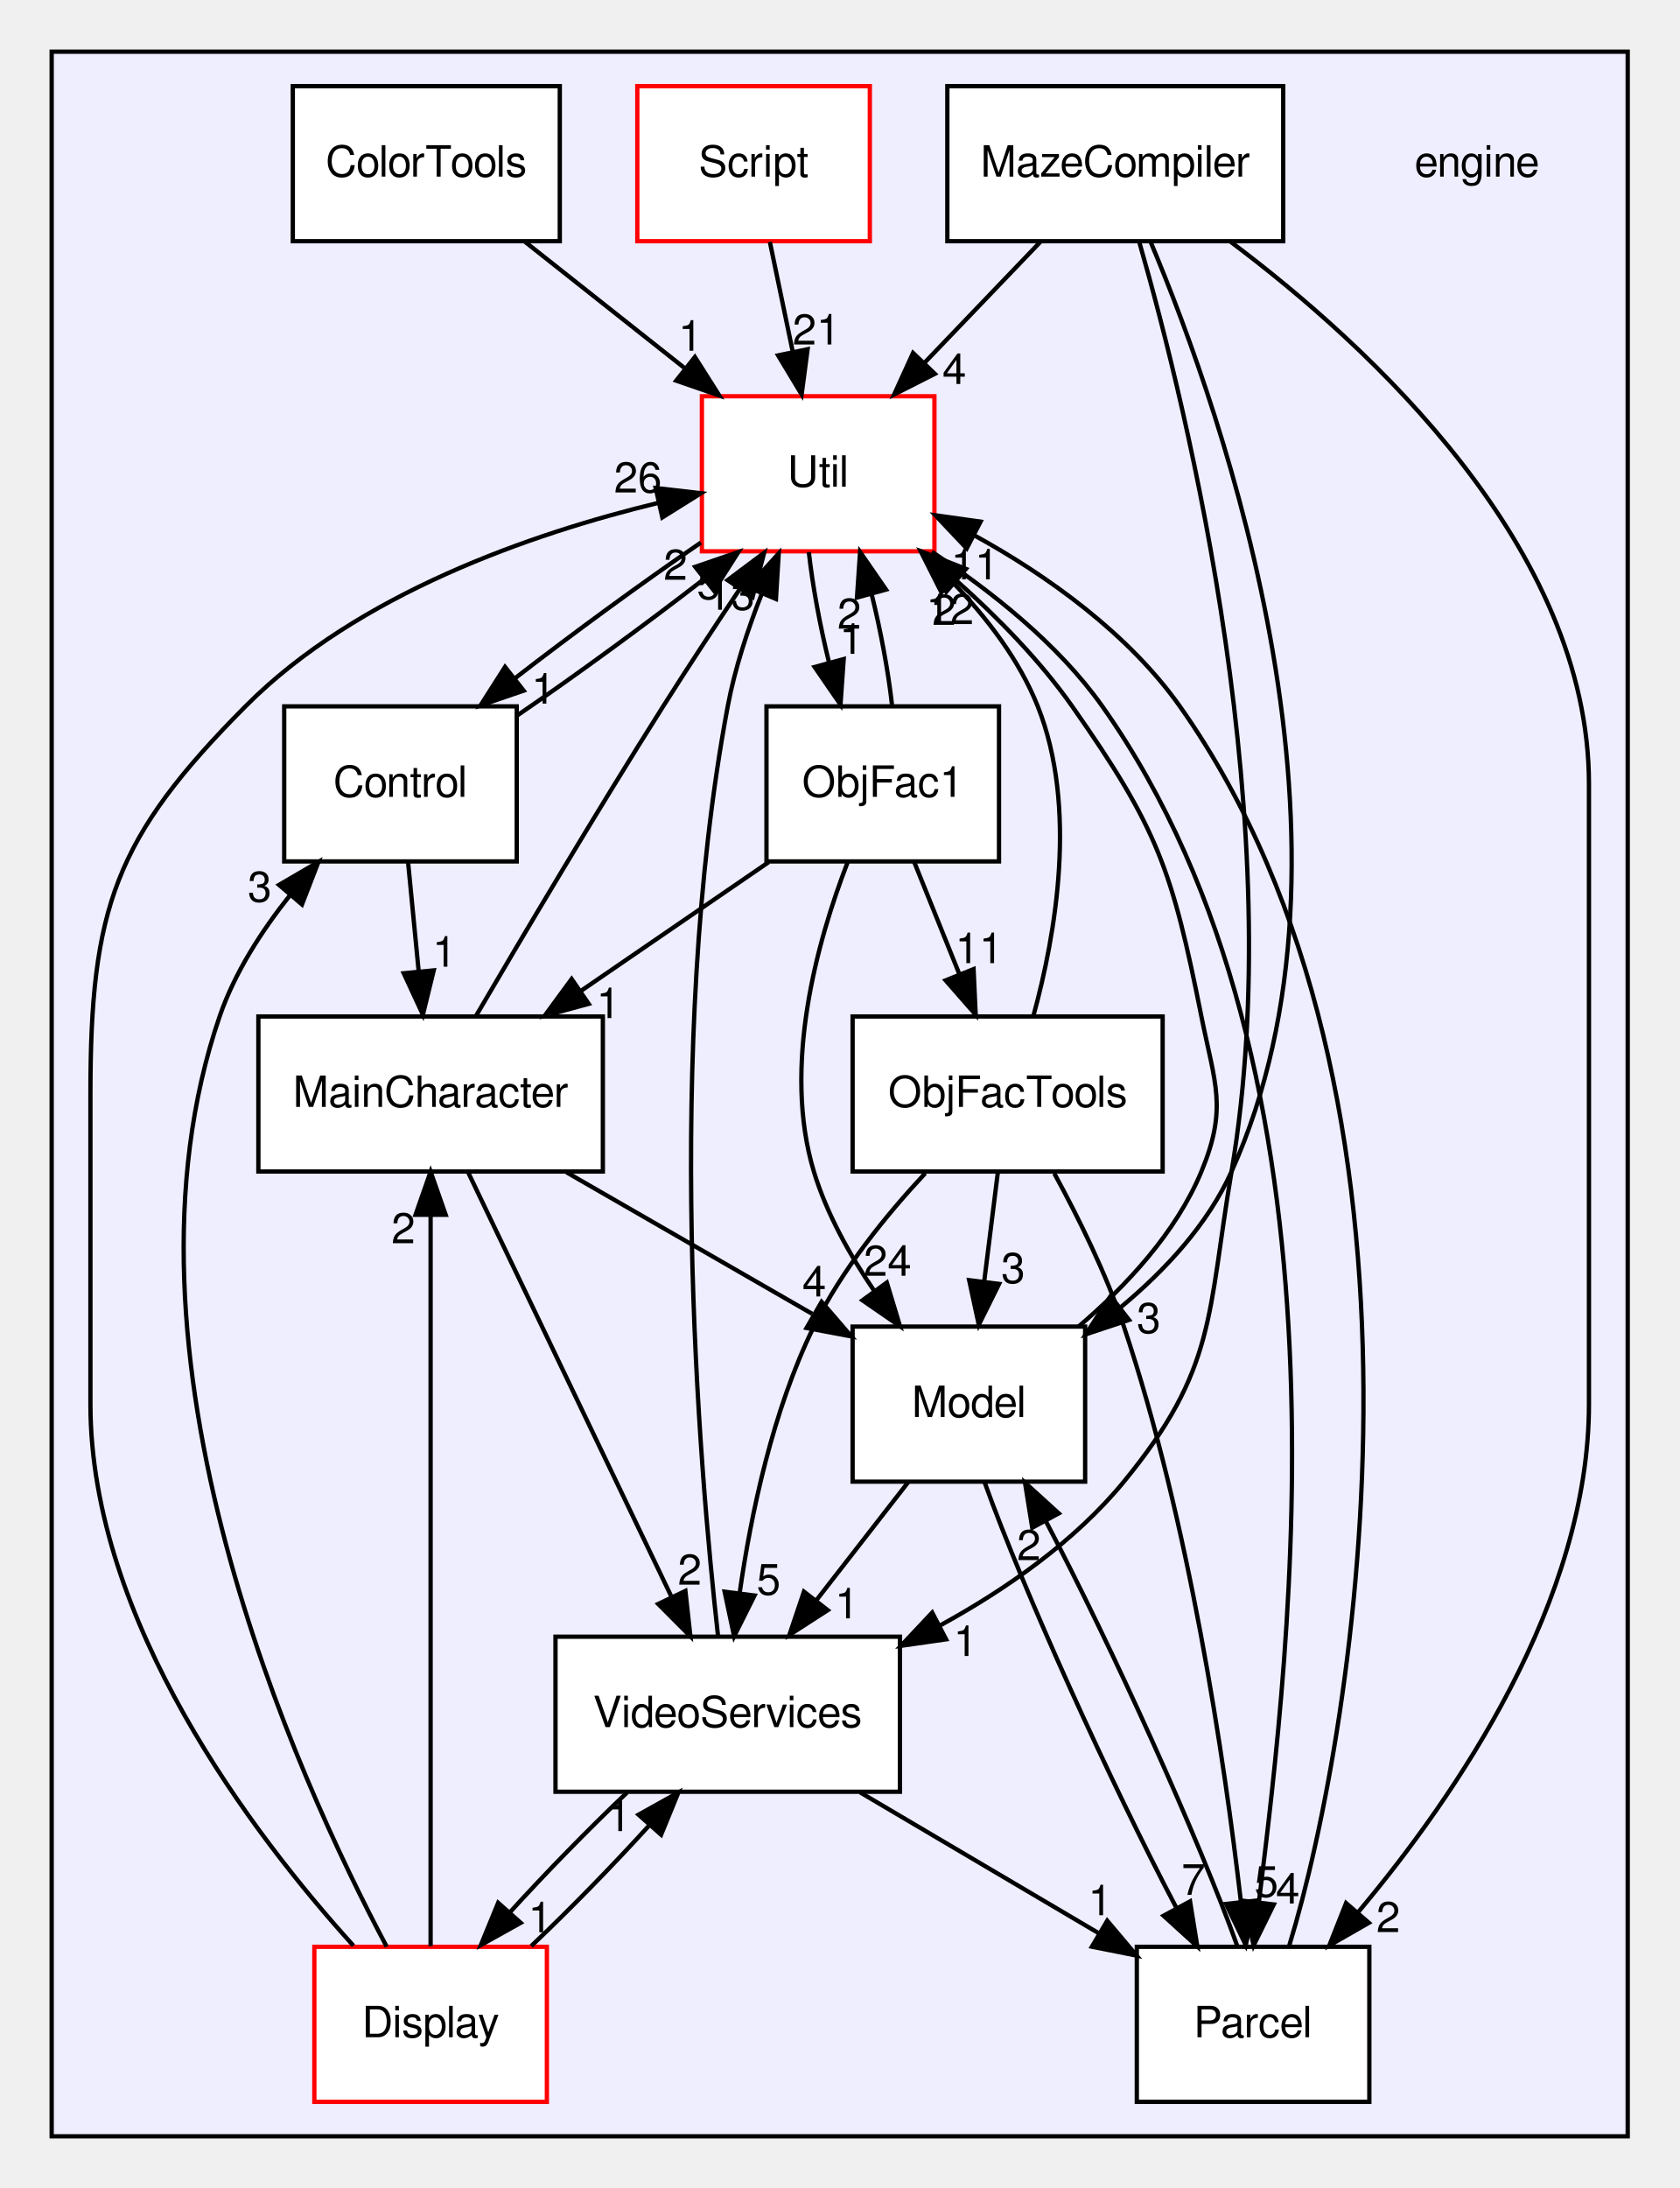
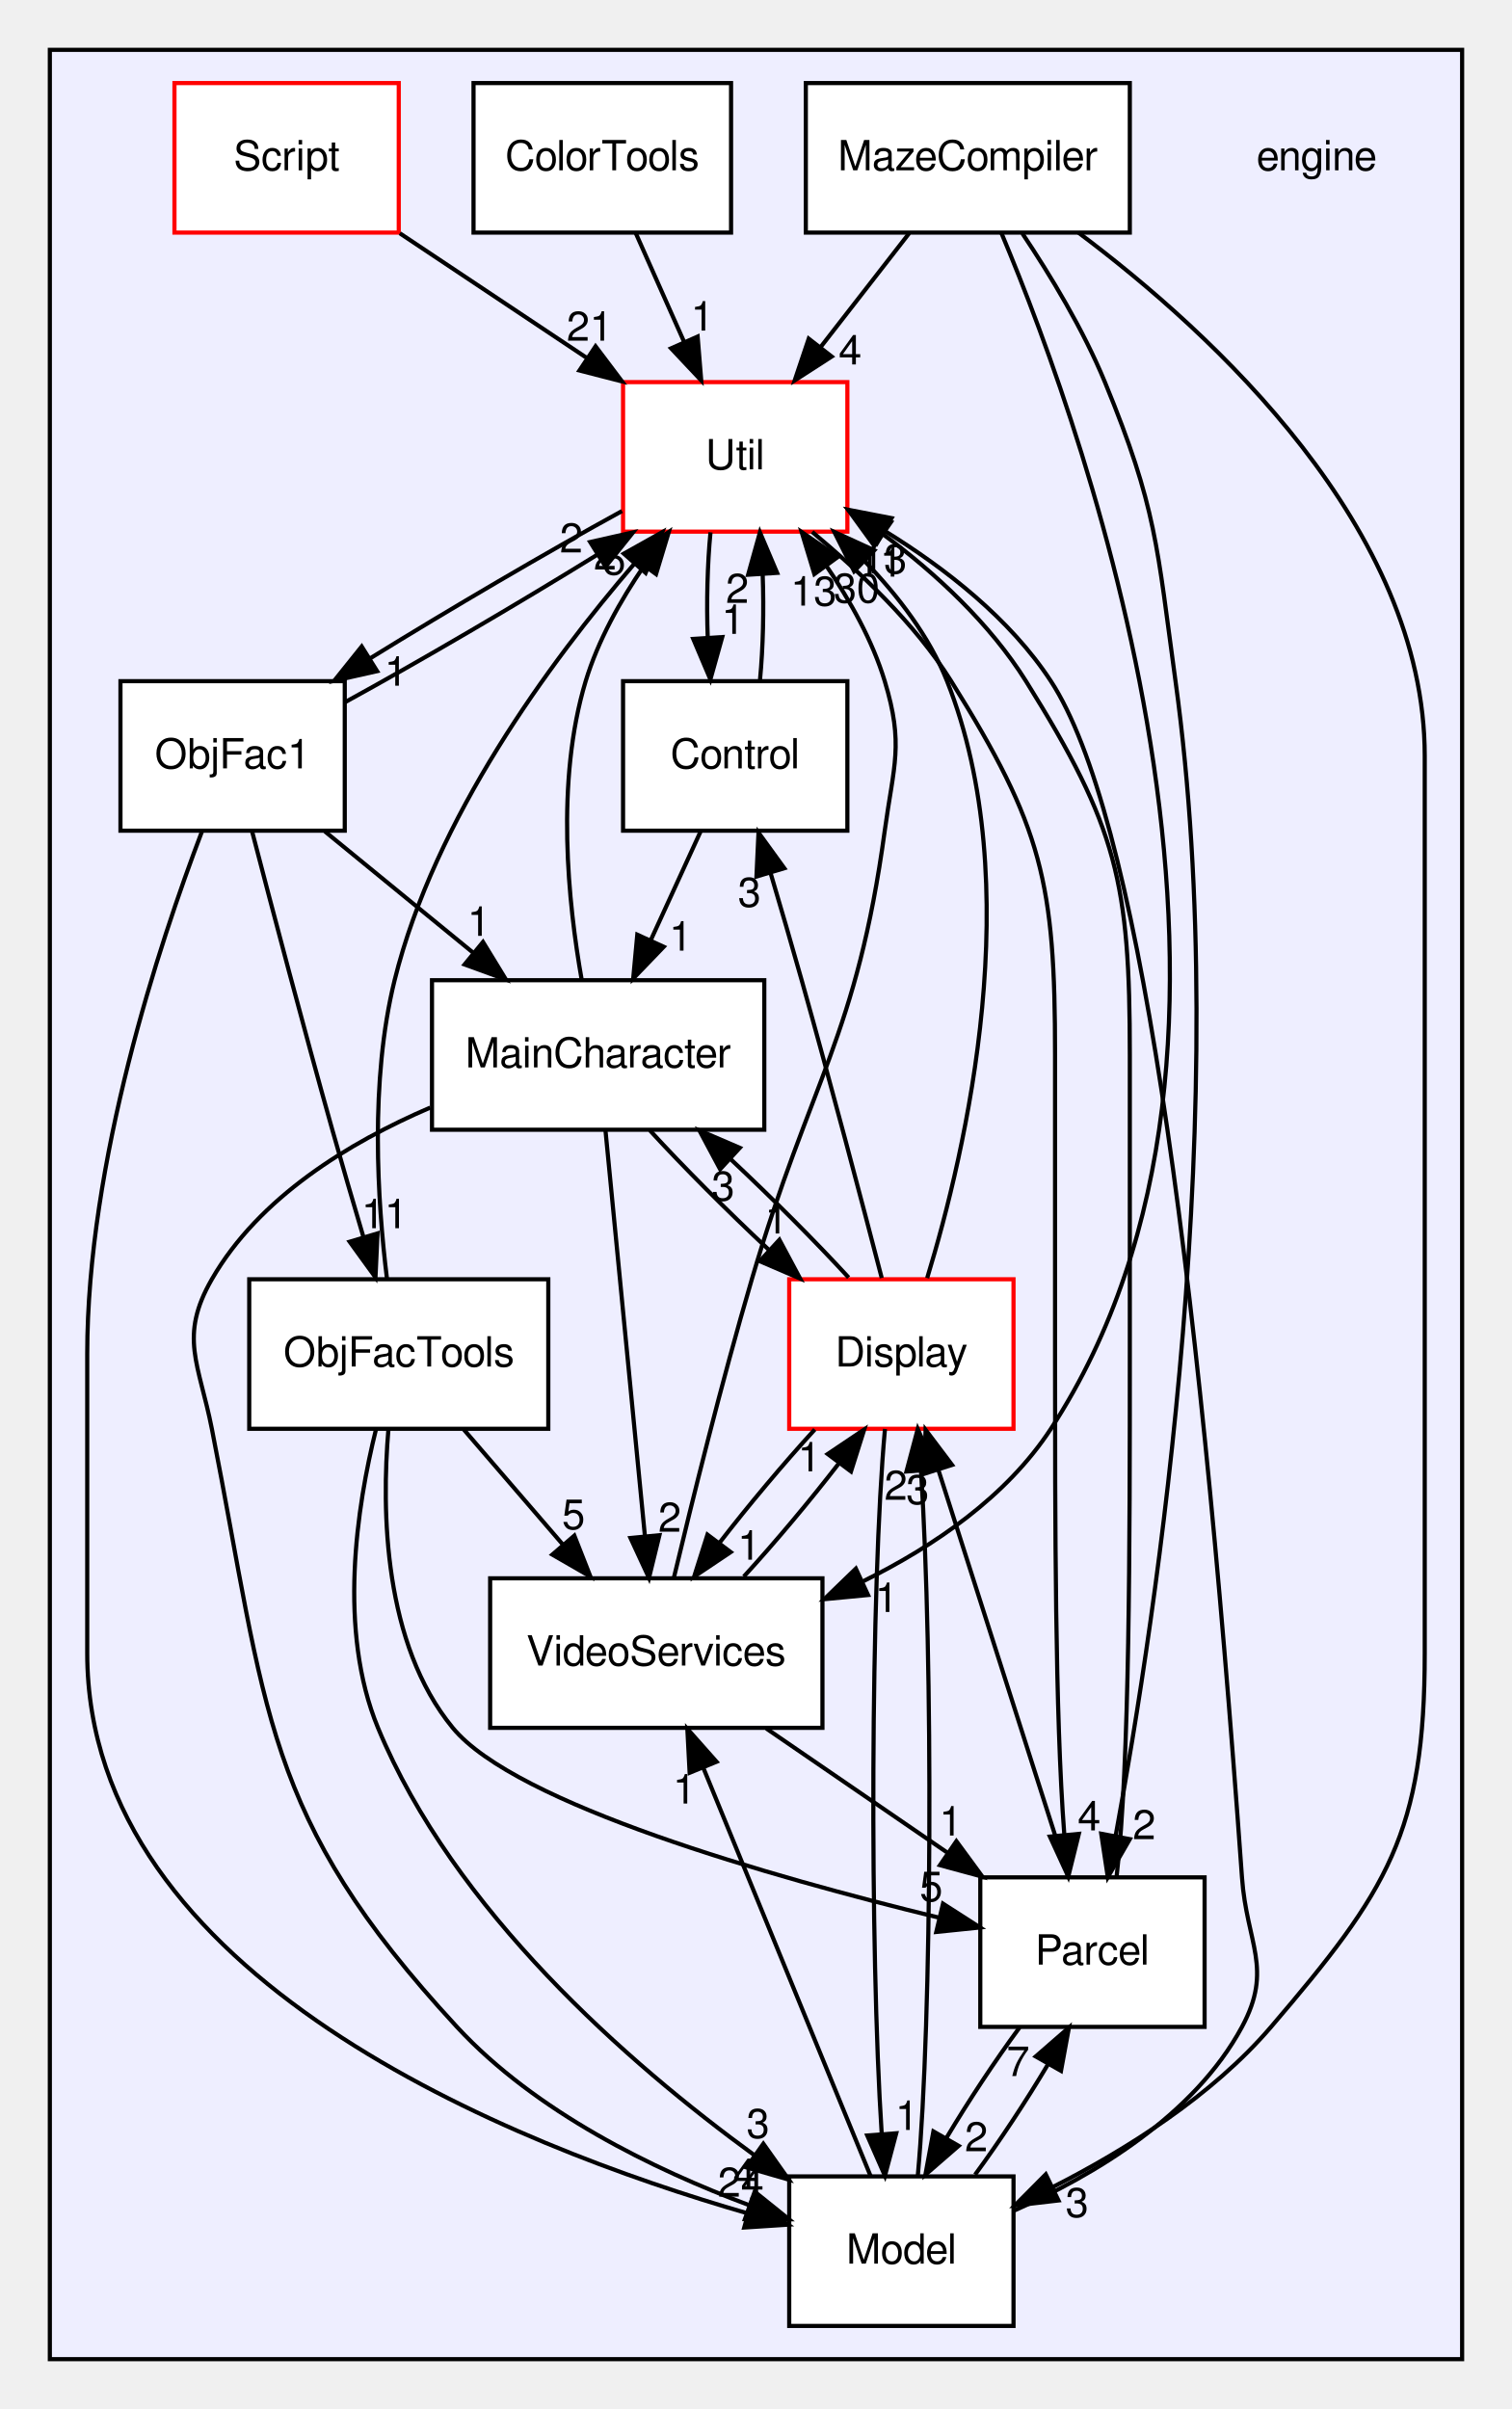
- <svg xmlns="http://www.w3.org/2000/svg" xmlns:xlink="http://www.w3.org/1999/xlink" width="390pt" height="508pt" viewBox="0.00 0.00 390.00 508.00">
-   <g id="graph1" class="graph" transform="scale(1 1) rotate(0) translate(4 504)">
+ <svg xmlns="http://www.w3.org/2000/svg" xmlns:xlink="http://www.w3.org/1999/xlink" width="364pt" height="580pt" viewBox="0.00 0.00 364.00 580.00">
+   <g id="graph1" class="graph" transform="scale(1 1) rotate(0) translate(4 576)">
    <g id="graph2" class="cluster">
      <a xlink:href="dir_996f45160da62e1a3d7f6046fad68f51.html" target="_top">
-         <polygon fill="#eeeeff" stroke="black" points="8,-8 8,-492 374,-492 374,-8 8,-8" />
+         <polygon fill="#eeeeff" stroke="black" points="8,-8 8,-564 348,-564 348,-8 8,-8" />
      </a>
    </g>
    <g id="node2" class="node">
-       <text text-anchor="middle" x="339" y="-463" font-family="FreeSans" font-size="10.00">engine</text>
+       <text text-anchor="middle" x="313" y="-535" font-family="FreeSans" font-size="10.00">engine</text>
    </g>
    <g id="node3" class="node">
      <a xlink:href="dir_b64b6649c7053983cbee0ddd1f8a55f4.html" target="_top" xlink:title="ColorTools">
-         <polygon fill="white" stroke="black" points="126,-484 64,-484 64,-448 126,-448 126,-484" />
-         <text text-anchor="middle" x="95" y="-463" font-family="FreeSans" font-size="10.00">ColorTools</text>
+         <polygon fill="white" stroke="black" points="172,-556 110,-556 110,-520 172,-520 172,-556" />
+         <text text-anchor="middle" x="141" y="-535" font-family="FreeSans" font-size="10.00">ColorTools</text>
      </a>
    </g>
    <g id="node13" class="node">
      <a xlink:href="dir_0934fd95ceeb46aa22ccb2d1831dae0f.html" target="_top" xlink:title="Util">
-         <polygon fill="white" stroke="red" points="213,-412 159,-412 159,-376 213,-376 213,-412" />
-         <text text-anchor="middle" x="186" y="-391" font-family="FreeSans" font-size="10.00">Util</text>
-       </a>
-     </g>
-     <g id="edge53" class="edge">
-       <path fill="none" stroke="black" d="M117.963,-447.831C129.172,-438.963 142.821,-428.164 154.944,-418.572" />
-       <polygon fill="black" stroke="black" points="157.374,-421.112 163.044,-412.163 153.03,-415.623 157.374,-421.112" />
+         <polygon fill="white" stroke="red" points="200,-484 146,-484 146,-448 200,-448 200,-484" />
+         <text text-anchor="middle" x="173" y="-463" font-family="FreeSans" font-size="10.00">Util</text>
+       </a>
+     </g>
+     <g id="edge61" class="edge">
+       <path fill="none" stroke="black" d="M149.075,-519.831C152.61,-511.877 156.836,-502.369 160.746,-493.572" />
+       <polygon fill="black" stroke="black" points="163.953,-494.973 164.816,-484.413 157.557,-492.13 163.953,-494.973" />
      <a xlink:href="dir_000013_000008.html" target="_top" xlink:title="1">
-         <text text-anchor="middle" x="156.316" y="-422.569" font-family="FreeSans" font-size="10.00">1</text>
+         <text text-anchor="middle" x="165.088" y="-496.411" font-family="FreeSans" font-size="10.00">1</text>
      </a>
    </g>
    <g id="node4" class="node">
      <a xlink:href="dir_26ccc65b240ef770bfb5832383ef26b1.html" target="_top" xlink:title="Control">
-         <polygon fill="white" stroke="black" points="116,-340 62,-340 62,-304 116,-304 116,-340" />
-         <text text-anchor="middle" x="89" y="-319" font-family="FreeSans" font-size="10.00">Control</text>
+         <polygon fill="white" stroke="black" points="200,-412 146,-412 146,-376 200,-376 200,-412" />
+         <text text-anchor="middle" x="173" y="-391" font-family="FreeSans" font-size="10.00">Control</text>
      </a>
    </g>
    <g id="node6" class="node">
      <a xlink:href="dir_c8f5c77583f5a8c611b28ad2fa22d3d0.html" target="_top" xlink:title="MainCharacter">
-         <polygon fill="white" stroke="black" points="136,-268 56,-268 56,-232 136,-232 136,-268" />
-         <text text-anchor="middle" x="96" y="-247" font-family="FreeSans" font-size="10.00">MainCharacter</text>
-       </a>
-     </g>
-     <g id="edge39" class="edge">
-       <path fill="none" stroke="black" d="M90.766,-303.831C91.515,-296.131 92.405,-286.974 93.237,-278.417" />
-       <polygon fill="black" stroke="black" points="96.726,-278.705 94.21,-268.413 89.758,-278.028 96.726,-278.705" />
+         <polygon fill="white" stroke="black" points="180,-340 100,-340 100,-304 180,-304 180,-340" />
+         <text text-anchor="middle" x="140" y="-319" font-family="FreeSans" font-size="10.00">MainCharacter</text>
+       </a>
+     </g>
+     <g id="edge45" class="edge">
+       <path fill="none" stroke="black" d="M164.673,-375.831C161.027,-367.877 156.669,-358.369 152.637,-349.572" />
+       <polygon fill="black" stroke="black" points="155.788,-348.046 148.439,-340.413 149.424,-350.962 155.788,-348.046" />
      <a xlink:href="dir_000003_000017.html" target="_top" xlink:title="1">
-         <text text-anchor="middle" x="99.204" y="-279.558" font-family="FreeSans" font-size="10.00">1</text>
-       </a>
-     </g>
-     <g id="edge37" class="edge">
-       <path fill="none" stroke="black" d="M116.215,-337.957C129.786,-347.235 146.036,-359.121 159.501,-369.557" />
-       <polygon fill="black" stroke="black" points="157.452,-372.398 167.475,-375.831 161.78,-366.897 157.452,-372.398" />
+         <text text-anchor="middle" x="159.866" y="-347.13" font-family="FreeSans" font-size="10.00">1</text>
+       </a>
+     </g>
+     <g id="edge43" class="edge">
+       <path fill="none" stroke="black" d="M178.976,-412.413C179.707,-420.059 179.92,-429.108 179.615,-437.573" />
+       <polygon fill="black" stroke="black" points="176.105,-437.626 178.952,-447.831 183.09,-438.078 176.105,-437.626" />
      <a xlink:href="dir_000003_000008.html" target="_top" xlink:title="2">
-         <text text-anchor="middle" x="152.871" y="-369.407" font-family="FreeSans" font-size="10.00">2</text>
+         <text text-anchor="middle" x="173.503" y="-430.856" font-family="FreeSans" font-size="10.00">2</text>
      </a>
    </g>
    <g id="node5" class="node">
      <a xlink:href="dir_fde29a0c075bb808199949ecbe7019af.html" target="_top" xlink:title="Display">
-         <polygon fill="white" stroke="red" points="123,-52 69,-52 69,-16 123,-16 123,-52" />
-         <text text-anchor="middle" x="96" y="-31" font-family="FreeSans" font-size="10.00">Display</text>
+         <polygon fill="white" stroke="red" points="240,-268 186,-268 186,-232 240,-232 240,-268" />
+         <text text-anchor="middle" x="213" y="-247" font-family="FreeSans" font-size="10.00">Display</text>
+       </a>
+     </g>
+     <g id="edge11" class="edge">
+       <path fill="none" stroke="black" d="M208.274,-268.312C203.537,-286.526 195.965,-315.25 189,-340 186.627,-348.431 183.956,-357.574 181.486,-365.898" />
+       <polygon fill="black" stroke="black" points="178.113,-364.959 178.606,-375.542 184.821,-366.962 178.113,-364.959" />
+       <a xlink:href="dir_000004_000003.html" target="_top" xlink:title="3">
+         <text text-anchor="middle" x="176.421" y="-357.702" font-family="FreeSans" font-size="10.00">3</text>
+       </a>
+     </g>
+     <g id="edge7" class="edge">
+       <path fill="none" stroke="black" d="M200.307,-268.413C192.35,-277.079 181.9,-287.546 171.892,-296.922" />
+       <polygon fill="black" stroke="black" points="169.368,-294.488 164.373,-303.831 174.105,-299.642 169.368,-294.488" />
+       <a xlink:href="dir_000004_000017.html" target="_top" xlink:title="3">
+         <text text-anchor="middle" x="170.094" y="-286.965" font-family="FreeSans" font-size="10.00">3</text>
+       </a>
+     </g>
+     <g id="node8" class="node">
+       <a xlink:href="dir_8a4097456790b4234ac847b719729965.html" target="_top" xlink:title="Model">
+         <polygon fill="white" stroke="black" points="240,-52 186,-52 186,-16 240,-16 240,-52" />
+         <text text-anchor="middle" x="213" y="-31" font-family="FreeSans" font-size="10.00">Model</text>
      </a>
    </g>
    <g id="edge9" class="edge">
-       <path fill="none" stroke="black" d="M85.807,-52.017C64.672,-91.812 20.194,-189.874 47,-268 50.469,-278.111 56.69,-287.786 63.299,-296.083" />
-       <polygon fill="black" stroke="black" points="60.799,-298.546 69.95,-303.886 66.126,-294.005 60.799,-298.546" />
-       <a xlink:href="dir_000004_000003.html" target="_top" xlink:title="3">
-         <text text-anchor="middle" x="56.307" y="-294.652" font-family="FreeSans" font-size="10.00">3</text>
-       </a>
-     </g>
-     <g id="edge7" class="edge">
-       <path fill="none" stroke="black" d="M96,-52.145C96,-89.794 96,-176.641 96,-221.71" />
-       <polygon fill="black" stroke="black" points="92.5,-221.955 96,-231.955 99.5,-221.956 92.5,-221.955" />
-       <a xlink:href="dir_000004_000017.html" target="_top" xlink:title="2">
-         <text text-anchor="middle" x="89.661" y="-215.361" font-family="FreeSans" font-size="10.00">2</text>
+       <path fill="none" stroke="black" d="M209.054,-231.955C205.596,-194.314 205.336,-107.187 208.276,-62.125" />
+       <polygon fill="black" stroke="black" points="211.766,-62.384 209.045,-52.145 204.787,-61.847 211.766,-62.384" />
+       <a xlink:href="dir_000004_000014.html" target="_top" xlink:title="1">
+         <text text-anchor="middle" x="214.321" y="-63.186" font-family="FreeSans" font-size="10.00">1</text>
      </a>
    </g>
    <g id="edge3" class="edge">
-       <path fill="none" stroke="black" d="M78.074,-52.257C54.765,-78.011 17,-127.528 17,-178 17,-250 17,-250 17,-250 17,-293.081 22.616,-309.458 53,-340 79.02,-366.156 119.425,-380.119 148.875,-387.244" />
-       <polygon fill="black" stroke="black" points="148.268,-390.695 158.793,-389.488 149.812,-383.868 148.268,-390.695" />
-       <a xlink:href="dir_000004_000008.html" target="_top" xlink:title="26">
-         <text text-anchor="middle" x="144.135" y="-389.671" font-family="FreeSans" font-size="10.00">26</text>
+       <path fill="none" stroke="black" d="M219.211,-268.286C228.629,-299.153 243.476,-363.015 224,-412 219.732,-422.734 212.207,-432.568 204.226,-440.817" />
+       <polygon fill="black" stroke="black" points="201.62,-438.468 196.849,-447.928 206.478,-443.508 201.62,-438.468" />
+       <a xlink:href="dir_000004_000008.html" target="_top" xlink:title="30">
+         <text text-anchor="middle" x="202.237" y="-430.929" font-family="FreeSans" font-size="10.00">30</text>
      </a>
    </g>
    <g id="node14" class="node">
      <a xlink:href="dir_6c0c9a026e8202e772c067025956487c.html" target="_top" xlink:title="VideoServices">
-         <polygon fill="white" stroke="black" points="205,-124 125,-124 125,-88 205,-88 205,-124" />
-         <text text-anchor="middle" x="165" y="-103" font-family="FreeSans" font-size="10.00">VideoServices</text>
+         <polygon fill="white" stroke="black" points="194,-196 114,-196 114,-160 194,-160 194,-196" />
+         <text text-anchor="middle" x="154" y="-175" font-family="FreeSans" font-size="10.00">VideoServices</text>
      </a>
    </g>
    <g id="edge5" class="edge">
-       <path fill="none" stroke="black" d="M119.358,-52.163C128.36,-60.689 138.425,-71.002 146.878,-80.31" />
-       <polygon fill="black" stroke="black" points="144.29,-82.667 153.541,-87.831 149.53,-78.025 144.29,-82.667" />
+       <path fill="none" stroke="black" d="M192.159,-231.831C184.556,-223.539 176.182,-213.557 169.143,-204.453" />
+       <polygon fill="black" stroke="black" points="171.913,-202.313 163.113,-196.413 166.313,-206.513 171.913,-202.313" />
      <a xlink:href="dir_000004_000006.html" target="_top" xlink:title="1">
-         <text text-anchor="middle" x="139.781" y="-78.859" font-family="FreeSans" font-size="10.00">1</text>
-       </a>
-     </g>
-     <g id="node8" class="node">
-       <a xlink:href="dir_8a4097456790b4234ac847b719729965.html" target="_top" xlink:title="Model">
-         <polygon fill="white" stroke="black" points="248,-196 194,-196 194,-160 248,-160 248,-196" />
-         <text text-anchor="middle" x="221" y="-175" font-family="FreeSans" font-size="10.00">Model</text>
+         <text text-anchor="middle" x="176.341" y="-200.486" font-family="FreeSans" font-size="10.00">1</text>
+       </a>
+     </g>
+     <g id="edge27" class="edge">
+       <path fill="none" stroke="black" d="M152.469,-303.831C160.439,-295.134 170.969,-284.578 181.056,-275.127" />
+       <polygon fill="black" stroke="black" points="183.639,-277.507 188.633,-268.163 178.902,-272.353 183.639,-277.507" />
+       <a xlink:href="dir_000017_000004.html" target="_top" xlink:title="1">
+         <text text-anchor="middle" x="182.913" y="-279.029" font-family="FreeSans" font-size="10.00">1</text>
+       </a>
+     </g>
+     <g id="edge33" class="edge">
+       <path fill="none" stroke="black" d="M99.574,-309.329C80.019,-300.929 58.364,-287.74 47,-268 39.017,-254.134 43.909,-247.699 47,-232 60.363,-164.14 59.051,-138.788 106,-88 124.948,-67.503 153.419,-53.659 176.23,-45.124" />
+       <polygon fill="black" stroke="black" points="177.683,-48.323 185.936,-41.68 175.341,-41.726 177.683,-48.323" />
+       <a xlink:href="dir_000017_000014.html" target="_top" xlink:title="4">
+         <text text-anchor="middle" x="175.245" y="-49.201" font-family="FreeSans" font-size="10.00">4</text>
      </a>
    </g>
    <g id="edge29" class="edge">
-       <path fill="none" stroke="black" d="M127.543,-231.831C144.911,-221.827 166.546,-209.366 184.625,-198.952" />
-       <polygon fill="black" stroke="black" points="186.795,-201.741 193.713,-193.717 183.301,-195.676 186.795,-201.741" />
-       <a xlink:href="dir_000017_000014.html" target="_top" xlink:title="4">
-         <text text-anchor="middle" x="185.097" y="-202.996" font-family="FreeSans" font-size="10.00">4</text>
-       </a>
-     </g>
-     <g id="edge25" class="edge">
-       <path fill="none" stroke="black" d="M106.509,-268.083C117.213,-286.367 134.41,-315.364 150,-340 155.635,-348.904 161.956,-358.508 167.712,-367.113" />
-       <polygon fill="black" stroke="black" points="164.966,-369.303 173.451,-375.648 170.775,-365.397 164.966,-369.303" />
+       <path fill="none" stroke="black" d="M136.054,-340.031C132.773,-358.523 129.706,-387.91 137,-412 139.956,-421.764 145.325,-431.377 151.03,-439.724" />
+       <polygon fill="black" stroke="black" points="148.287,-441.903 157.01,-447.917 153.941,-437.776 148.287,-441.903" />
      <a xlink:href="dir_000017_000008.html" target="_top" xlink:title="5">
-         <text text-anchor="middle" x="160.604" y="-364.905" font-family="FreeSans" font-size="10.00">5</text>
-       </a>
-     </g>
-     <g id="edge27" class="edge">
-       <path fill="none" stroke="black" d="M104.739,-231.762C116.663,-206.876 138.127,-162.082 151.959,-133.216" />
-       <polygon fill="black" stroke="black" points="155.167,-134.62 156.332,-124.09 148.854,-131.595 155.167,-134.62" />
+         <text text-anchor="middle" x="143.875" y="-437.673" font-family="FreeSans" font-size="10.00">5</text>
+       </a>
+     </g>
+     <g id="edge31" class="edge">
+       <path fill="none" stroke="black" d="M141.773,-303.762C144.161,-279.201 148.434,-235.247 151.243,-206.354" />
+       <polygon fill="black" stroke="black" points="154.757,-206.381 152.241,-196.09 147.79,-205.704 154.757,-206.381" />
      <a xlink:href="dir_000017_000006.html" target="_top" xlink:title="2">
-         <text text-anchor="middle" x="156.174" y="-136.089" font-family="FreeSans" font-size="10.00">2</text>
+         <text text-anchor="middle" x="157.235" y="-207.234" font-family="FreeSans" font-size="10.00">2</text>
      </a>
    </g>
    <g id="node7" class="node">
      <a xlink:href="dir_d746cbd3279d9beb10f2c4393449bb6e.html" target="_top" xlink:title="MazeCompiler">
-         <polygon fill="white" stroke="black" points="294,-484 216,-484 216,-448 294,-448 294,-484" />
-         <text text-anchor="middle" x="255" y="-463" font-family="FreeSans" font-size="10.00">MazeCompiler</text>
-       </a>
-     </g>
-     <g id="edge45" class="edge">
-       <path fill="none" stroke="black" d="M263.26,-447.708C280.389,-406.946 315.497,-306.391 282,-232 276.455,-219.687 266.562,-209.047 256.334,-200.545" />
-       <polygon fill="black" stroke="black" points="258.186,-197.552 248.137,-194.194 253.898,-203.085 258.186,-197.552" />
+         <polygon fill="white" stroke="black" points="268,-556 190,-556 190,-520 268,-520 268,-556" />
+         <text text-anchor="middle" x="229" y="-535" font-family="FreeSans" font-size="10.00">MazeCompiler</text>
+       </a>
+     </g>
+     <g id="edge51" class="edge">
+       <path fill="none" stroke="black" d="M255.628,-519.99C288.183,-495.592 339,-448.74 339,-394 339,-394 339,-394 339,-178 339,-134.752 330.117,-120.861 302,-88 287.792,-71.394 267.149,-58.428 249.32,-49.368" />
+       <polygon fill="black" stroke="black" points="250.827,-46.208 240.303,-44.987 247.768,-52.505 250.827,-46.208" />
      <a xlink:href="dir_000016_000014.html" target="_top" xlink:title="3">
-         <text text-anchor="middle" x="262.766" y="-194.509" font-family="FreeSans" font-size="10.00">3</text>
+         <text text-anchor="middle" x="255.301" y="-42.225" font-family="FreeSans" font-size="10.00">3</text>
      </a>
    </g>
    <g id="node11" class="node">
      <a xlink:href="dir_54f9da0a70d763287d8f71c22d40778c.html" target="_top" xlink:title="Parcel">
-         <polygon fill="white" stroke="black" points="314,-52 260,-52 260,-16 314,-16 314,-52" />
-         <text text-anchor="middle" x="287" y="-31" font-family="FreeSans" font-size="10.00">Parcel</text>
+         <polygon fill="white" stroke="black" points="286,-124 232,-124 232,-88 286,-88 286,-124" />
+         <text text-anchor="middle" x="259" y="-103" font-family="FreeSans" font-size="10.00">Parcel</text>
+       </a>
+     </g>
+     <g id="edge53" class="edge">
+       <path fill="none" stroke="black" d="M242.14,-519.784C248.913,-509.663 256.818,-496.6 262,-484 274.507,-453.592 274.518,-444.573 279,-412 293.017,-310.143 274.503,-187.819 264.563,-133.876" />
+       <polygon fill="black" stroke="black" points="267.998,-133.202 262.702,-124.025 261.12,-134.502 267.998,-133.202" />
+       <a xlink:href="dir_000016_000009.html" target="_top" xlink:title="2">
+         <text text-anchor="middle" x="271.455" y="-133.207" font-family="FreeSans" font-size="10.00">2</text>
      </a>
    </g>
    <g id="edge47" class="edge">
-       <path fill="none" stroke="black" d="M281.628,-447.99C314.183,-423.592 365,-376.74 365,-322 365,-322 365,-322 365,-178 365,-132.393 334.376,-87.404 311.506,-60.164" />
-       <polygon fill="black" stroke="black" points="313.89,-57.57 304.699,-52.299 308.597,-62.151 313.89,-57.57" />
-       <a xlink:href="dir_000016_000009.html" target="_top" xlink:title="2">
-         <text text-anchor="middle" x="318.389" y="-55.43" font-family="FreeSans" font-size="10.00">2</text>
+       <path fill="none" stroke="black" d="M214.869,-519.831C208.419,-511.539 200.655,-501.557 193.575,-492.453" />
+       <polygon fill="black" stroke="black" points="196.224,-490.158 187.321,-484.413 190.698,-494.456 196.224,-490.158" />
+       <a xlink:href="dir_000016_000008.html" target="_top" xlink:title="4">
+         <text text-anchor="middle" x="200.672" y="-488.252" font-family="FreeSans" font-size="10.00">4</text>
+       </a>
+     </g>
+     <g id="edge49" class="edge">
+       <path fill="none" stroke="black" d="M237.082,-519.902C258.268,-469.462 309.726,-324.919 249,-232 238.317,-215.653 220.865,-203.721 203.815,-195.297" />
+       <polygon fill="black" stroke="black" points="204.977,-191.979 194.43,-190.972 202.047,-198.336 204.977,-191.979" />
+       <a xlink:href="dir_000016_000006.html" target="_top" xlink:title="1">
+         <text text-anchor="middle" x="209.43" y="-187.904" font-family="FreeSans" font-size="10.00">1</text>
+       </a>
+     </g>
+     <g id="edge35" class="edge">
+       <path fill="none" stroke="black" d="M216.955,-52.145C220.401,-89.794 220.66,-176.641 217.735,-221.71" />
+       <polygon fill="black" stroke="black" points="214.224,-221.716 216.946,-231.955 221.203,-222.254 214.224,-221.716" />
+       <a xlink:href="dir_000014_000004.html" target="_top" xlink:title="2">
+         <text text-anchor="middle" x="211.669" y="-214.914" font-family="FreeSans" font-size="10.00">2</text>
      </a>
    </g>
    <g id="edge41" class="edge">
-       <path fill="none" stroke="black" d="M237.588,-447.831C229.479,-439.369 219.684,-429.149 210.818,-419.897" />
-       <polygon fill="black" stroke="black" points="213.092,-417.211 203.646,-412.413 208.038,-422.055 213.092,-417.211" />
-       <a xlink:href="dir_000016_000008.html" target="_top" xlink:title="4">
-         <text text-anchor="middle" x="217.629" y="-414.842" font-family="FreeSans" font-size="10.00">4</text>
-       </a>
-     </g>
-     <g id="edge43" class="edge">
-       <path fill="none" stroke="black" d="M260.604,-447.704C271.951,-408.159 295.467,-311.843 282,-232 276.366,-198.598 278.487,-186.187 257,-160 245.609,-146.116 229.647,-135.003 214.212,-126.553" />
-       <polygon fill="black" stroke="black" points="215.711,-123.387 205.223,-121.884 212.485,-129.599 215.711,-123.387" />
-       <a xlink:href="dir_000016_000006.html" target="_top" xlink:title="1">
-         <text text-anchor="middle" x="220.21" y="-119.524" font-family="FreeSans" font-size="10.00">1</text>
-       </a>
-     </g>
-     <g id="edge35" class="edge">
-       <path fill="none" stroke="black" d="M224.686,-159.762C233.599,-134.876 253.881,-90.082 269.105,-61.217" />
-       <polygon fill="black" stroke="black" points="272.364,-62.549 274.051,-52.09 266.209,-59.214 272.364,-62.549" />
+       <path fill="none" stroke="black" d="M230.74,-52.413C236.668,-60.484 243.018,-70.118 248.296,-78.978" />
+       <polygon fill="black" stroke="black" points="245.35,-80.879 253.345,-87.831 251.431,-77.411 245.35,-80.879" />
      <a xlink:href="dir_000014_000009.html" target="_top" xlink:title="7">
-         <text text-anchor="middle" x="273.148" y="-64.062" font-family="FreeSans" font-size="10.00">7</text>
-       </a>
-     </g>
-     <g id="edge31" class="edge">
-       <path fill="none" stroke="black" d="M246.505,-196.037C257.475,-205.372 269.114,-217.791 275,-232 281.123,-246.782 278.138,-252.311 275,-268 268.201,-301.993 264.922,-311.629 245,-340 237.581,-350.565 227.77,-360.578 218.282,-369.047" />
-       <polygon fill="black" stroke="black" points="215.753,-366.605 210.448,-375.776 220.314,-371.915 215.753,-366.605" />
-       <a xlink:href="dir_000014_000008.html" target="_top" xlink:title="12">
-         <text text-anchor="middle" x="216.63" y="-359.109" font-family="FreeSans" font-size="10.00">12</text>
-       </a>
-     </g>
-     <g id="edge33" class="edge">
-       <path fill="none" stroke="black" d="M206.869,-159.831C200.419,-151.539 192.655,-141.557 185.575,-132.453" />
-       <polygon fill="black" stroke="black" points="188.224,-130.158 179.321,-124.413 182.698,-134.456 188.224,-130.158" />
+         <text text-anchor="middle" x="241.103" y="-76.162" font-family="FreeSans" font-size="10.00">7</text>
+       </a>
+     </g>
+     <g id="edge37" class="edge">
+       <path fill="none" stroke="black" d="M240.068,-43.733C259.206,-52.207 283.438,-66.541 295,-88 302.59,-102.085 296.139,-108.041 295,-124 284.099,-276.689 269.61,-380.488 249,-412 239.169,-427.032 223.58,-439.178 209.073,-448.116" />
+       <polygon fill="black" stroke="black" points="207.118,-445.205 200.241,-453.264 210.643,-451.252 207.118,-445.205" />
+       <a xlink:href="dir_000014_000008.html" target="_top" xlink:title="13">
+         <text text-anchor="middle" x="208.794" y="-437.942" font-family="FreeSans" font-size="10.00">13</text>
+       </a>
+     </g>
+     <g id="edge39" class="edge">
+       <path fill="none" stroke="black" d="M205.588,-52.09C195.469,-76.788 177.234,-121.293 165.377,-150.233" />
+       <polygon fill="black" stroke="black" points="162.025,-149.182 161.472,-159.762 168.502,-151.836 162.025,-149.182" />
      <a xlink:href="dir_000014_000006.html" target="_top" xlink:title="1">
-         <text text-anchor="middle" x="192.672" y="-128.252" font-family="FreeSans" font-size="10.00">1</text>
+         <text text-anchor="middle" x="160.761" y="-141.779" font-family="FreeSans" font-size="10.00">1</text>
      </a>
    </g>
    <g id="node9" class="node">
      <a xlink:href="dir_11ef1ec48ce85ffc975edfd5f1c95b97.html" target="_top" xlink:title="ObjFac1">
-         <polygon fill="white" stroke="black" points="228,-340 174,-340 174,-304 228,-304 228,-340" />
-         <text text-anchor="middle" x="201" y="-319" font-family="FreeSans" font-size="10.00">ObjFac1</text>
-       </a>
-     </g>
-     <g id="edge57" class="edge">
-       <path fill="none" stroke="black" d="M174.504,-303.831C161.323,-294.793 145.215,-283.748 131.029,-274.02" />
-       <polygon fill="black" stroke="black" points="132.714,-270.932 122.487,-268.163 128.755,-276.705 132.714,-270.932" />
+         <polygon fill="white" stroke="black" points="79,-412 25,-412 25,-376 79,-376 79,-412" />
+         <text text-anchor="middle" x="52" y="-391" font-family="FreeSans" font-size="10.00">ObjFac1</text>
+       </a>
+     </g>
+     <g id="edge65" class="edge">
+       <path fill="none" stroke="black" d="M74.206,-375.831C85.045,-366.963 98.244,-356.164 109.968,-346.572" />
+       <polygon fill="black" stroke="black" points="112.278,-349.204 117.801,-340.163 107.845,-343.786 112.278,-349.204" />
      <a xlink:href="dir_000005_000017.html" target="_top" xlink:title="1">
-         <text text-anchor="middle" x="137.284" y="-267.623" font-family="FreeSans" font-size="10.00">1</text>
-       </a>
-     </g>
-     <g id="edge59" class="edge">
-       <path fill="none" stroke="black" d="M192.833,-303.776C185.731,-285.383 177.642,-256.302 185,-232 187.956,-222.236 193.325,-212.623 199.03,-204.276" />
-       <polygon fill="black" stroke="black" points="201.941,-206.224 205.01,-196.083 196.287,-202.097 201.941,-206.224" />
+         <text text-anchor="middle" x="111.294" y="-350.678" font-family="FreeSans" font-size="10.00">1</text>
+       </a>
+     </g>
+     <g id="edge67" class="edge">
+       <path fill="none" stroke="black" d="M44.577,-375.706C34.303,-348.688 17,-296.31 17,-250 17,-250 17,-250 17,-178 17,-99.928 119.245,-59.514 176.04,-43.087" />
+       <polygon fill="black" stroke="black" points="177.052,-46.438 185.747,-40.384 175.175,-39.695 177.052,-46.438" />
      <a xlink:href="dir_000005_000014.html" target="_top" xlink:title="24">
-         <text text-anchor="middle" x="202.116" y="-207.801" font-family="FreeSans" font-size="10.00">24</text>
+         <text text-anchor="middle" x="174.351" y="-47.137" font-family="FreeSans" font-size="10.00">24</text>
      </a>
    </g>
    <g id="node10" class="node">
      <a xlink:href="dir_15d76760591361bf74d67120242b4d0d.html" target="_top" xlink:title="ObjFacTools">
-         <polygon fill="white" stroke="black" points="266,-268 194,-268 194,-232 266,-232 266,-268" />
-         <text text-anchor="middle" x="230" y="-247" font-family="FreeSans" font-size="10.00">ObjFacTools</text>
-       </a>
-     </g>
-     <g id="edge61" class="edge">
-       <path fill="none" stroke="black" d="M208.318,-303.831C211.488,-295.962 215.27,-286.571 218.781,-277.853" />
-       <polygon fill="black" stroke="black" points="222.094,-278.997 222.584,-268.413 215.601,-276.381 222.094,-278.997" />
+         <polygon fill="white" stroke="black" points="128,-268 56,-268 56,-232 128,-232 128,-268" />
+         <text text-anchor="middle" x="92" y="-247" font-family="FreeSans" font-size="10.00">ObjFacTools</text>
+       </a>
+     </g>
+     <g id="edge69" class="edge">
+       <path fill="none" stroke="black" d="M56.726,-375.688C61.463,-357.474 69.035,-328.75 76,-304 78.373,-295.569 81.044,-286.426 83.514,-278.102" />
+       <polygon fill="black" stroke="black" points="86.887,-279.041 86.394,-268.458 80.179,-277.038 86.887,-279.041" />
      <a xlink:href="dir_000005_000007.html" target="_top" xlink:title="11">
-         <text text-anchor="middle" x="223.385" y="-280.392" font-family="FreeSans" font-size="10.00">11</text>
+         <text text-anchor="middle" x="88.579" y="-280.298" font-family="FreeSans" font-size="10.00">11</text>
+       </a>
+     </g>
+     <g id="edge63" class="edge">
+       <path fill="none" stroke="black" d="M79.072,-406.94C97.052,-416.786 120.63,-430.606 139.724,-442.403" />
+       <polygon fill="black" stroke="black" points="138.083,-445.504 148.419,-447.831 141.79,-439.566 138.083,-445.504" />
+       <a xlink:href="dir_000005_000008.html" target="_top" xlink:title="2">
+         <text text-anchor="middle" x="133.53" y="-443.009" font-family="FreeSans" font-size="10.00">2</text>
+       </a>
+     </g>
+     <g id="edge75" class="edge">
+       <path fill="none" stroke="black" d="M86.549,-231.982C81.878,-213.241 77.298,-183.422 87,-160 105.234,-115.98 147.135,-79.32 177.626,-57.098" />
+       <polygon fill="black" stroke="black" points="179.772,-59.866 185.894,-51.219 175.716,-54.161 179.772,-59.866" />
+       <a xlink:href="dir_000007_000014.html" target="_top" xlink:title="3">
+         <text text-anchor="middle" x="178.488" y="-61.263" font-family="FreeSans" font-size="10.00">3</text>
+       </a>
+     </g>
+     <g id="edge77" class="edge">
+       <path fill="none" stroke="black" d="M89.516,-231.954C87.826,-212.071 88.349,-180.237 105,-160 120.102,-141.646 181.558,-124.155 222.121,-114.28" />
+       <polygon fill="black" stroke="black" points="223.027,-117.662 231.942,-111.937 221.403,-110.853 223.027,-117.662" />
+       <a xlink:href="dir_000007_000009.html" target="_top" xlink:title="5">
+         <text text-anchor="middle" x="220.189" y="-118.257" font-family="FreeSans" font-size="10.00">5</text>
+       </a>
+     </g>
+     <g id="edge71" class="edge">
+       <path fill="none" stroke="black" d="M89.148,-268.238C86.882,-286.643 84.989,-315.732 91,-340 100.641,-378.921 128.243,-416.506 148.776,-440.341" />
+       <polygon fill="black" stroke="black" points="146.189,-442.7 155.432,-447.88 151.437,-438.067 146.189,-442.7" />
+       <a xlink:href="dir_000007_000008.html" target="_top" xlink:title="2">
+         <text text-anchor="middle" x="141.682" y="-438.885" font-family="FreeSans" font-size="10.00">2</text>
+       </a>
+     </g>
+     <g id="edge73" class="edge">
+       <path fill="none" stroke="black" d="M107.645,-231.831C114.859,-223.454 123.557,-213.353 131.46,-204.175" />
+       <polygon fill="black" stroke="black" points="134.271,-206.275 138.144,-196.413 128.967,-201.707 134.271,-206.275" />
+       <a xlink:href="dir_000007_000006.html" target="_top" xlink:title="5">
+         <text text-anchor="middle" x="134.077" y="-207.851" font-family="FreeSans" font-size="10.00">5</text>
      </a>
    </g>
    <g id="edge55" class="edge">
-       <path fill="none" stroke="black" d="M203.14,-340.413C202.259,-348.229 200.531,-357.511 198.399,-366.136" />
-       <polygon fill="black" stroke="black" points="195.01,-365.262 195.738,-375.831 201.76,-367.115 195.01,-365.262" />
-       <a xlink:href="dir_000005_000008.html" target="_top" xlink:title="2">
-         <text text-anchor="middle" x="193.224" y="-358.044" font-family="FreeSans" font-size="10.00">2</text>
-       </a>
-     </g>
-     <g id="edge67" class="edge">
-       <path fill="none" stroke="black" d="M227.729,-231.831C226.766,-224.131 225.622,-214.974 224.552,-206.417" />
-       <polygon fill="black" stroke="black" points="228.015,-205.902 223.302,-196.413 221.069,-206.77 228.015,-205.902" />
-       <a xlink:href="dir_000007_000014.html" target="_top" xlink:title="3">
-         <text text-anchor="middle" x="231.278" y="-206.117" font-family="FreeSans" font-size="10.00">3</text>
-       </a>
-     </g>
-     <g id="edge69" class="edge">
-       <path fill="none" stroke="black" d="M240.838,-231.564C246.406,-221.378 252.87,-208.323 257,-196 272.189,-150.679 280.331,-95.497 284.155,-62.639" />
-       <polygon fill="black" stroke="black" points="287.667,-62.723 285.29,-52.398 280.709,-61.952 287.667,-62.723" />
-       <a xlink:href="dir_000007_000009.html" target="_top" xlink:title="5">
-         <text text-anchor="middle" x="290.093" y="-63.609" font-family="FreeSans" font-size="10.00">5</text>
-       </a>
-     </g>
-     <g id="edge63" class="edge">
-       <path fill="none" stroke="black" d="M236.028,-268.296C241.15,-287.001 246.322,-316.553 237,-340 232.732,-350.734 225.207,-360.568 217.226,-368.817" />
-       <polygon fill="black" stroke="black" points="214.62,-366.468 209.849,-375.928 219.478,-371.508 214.62,-366.468" />
-       <a xlink:href="dir_000007_000008.html" target="_top" xlink:title="2">
-         <text text-anchor="middle" x="215.237" y="-358.929" font-family="FreeSans" font-size="10.00">2</text>
-       </a>
-     </g>
-     <g id="edge65" class="edge">
-       <path fill="none" stroke="black" d="M210.861,-231.6C201.749,-221.83 191.458,-209.143 185,-196 175.441,-176.546 170.399,-152.489 167.769,-134.143" />
-       <polygon fill="black" stroke="black" points="171.223,-133.555 166.484,-124.079 164.279,-134.442 171.223,-133.555" />
-       <a xlink:href="dir_000007_000006.html" target="_top" xlink:title="5">
-         <text text-anchor="middle" x="174.494" y="-133.761" font-family="FreeSans" font-size="10.00">5</text>
-       </a>
-     </g>
-     <g id="edge51" class="edge">
-       <path fill="none" stroke="black" d="M283.367,-52.09C274.499,-76.896 254.23,-121.682 238.986,-150.611" />
-       <polygon fill="black" stroke="black" points="235.715,-149.302 234.032,-159.762 241.871,-152.634 235.715,-149.302" />
+       <path fill="none" stroke="black" d="M253.221,-124.09C245.331,-148.788 231.115,-193.293 221.87,-222.233" />
+       <polygon fill="black" stroke="black" points="218.535,-221.171 218.826,-231.762 225.203,-223.302 218.535,-221.171" />
+       <a xlink:href="dir_000009_000004.html" target="_top" xlink:title="3">
+         <text text-anchor="middle" x="216.924" y="-213.883" font-family="FreeSans" font-size="10.00">3</text>
+       </a>
+     </g>
+     <g id="edge59" class="edge">
+       <path fill="none" stroke="black" d="M241.44,-87.831C235.52,-79.793 229.164,-70.167 223.865,-61.292" />
+       <polygon fill="black" stroke="black" points="226.79,-59.357 218.788,-52.413 220.714,-62.832 226.79,-59.357" />
      <a xlink:href="dir_000009_000014.html" target="_top" xlink:title="2">
-         <text text-anchor="middle" x="234.929" y="-141.789" font-family="FreeSans" font-size="10.00">2</text>
-       </a>
-     </g>
-     <g id="edge49" class="edge">
-       <path fill="none" stroke="black" d="M295.411,-52.319C311.057,-103.333 334.163,-249.222 270,-340 258.123,-356.804 239.323,-370.324 222.386,-379.633" />
-       <polygon fill="black" stroke="black" points="220.502,-376.666 213.223,-384.365 223.714,-382.886 220.502,-376.666" />
+         <text text-anchor="middle" x="231.04" y="-58.068" font-family="FreeSans" font-size="10.00">2</text>
+       </a>
+     </g>
+     <g id="edge57" class="edge">
+       <path fill="none" stroke="black" d="M264.819,-124.185C268,-151.502 268,-204.75 268,-250 268,-322 268,-322 268,-322 268,-363.515 265.002,-376.795 243,-412 234.392,-425.774 221.231,-438.058 208.521,-447.416" />
+       <polygon fill="black" stroke="black" points="206.508,-444.552 200.287,-453.129 210.499,-450.304 206.508,-444.552" />
      <a xlink:href="dir_000009_000008.html" target="_top" xlink:title="11">
-         <text text-anchor="middle" x="222.393" y="-369.494" font-family="FreeSans" font-size="10.00">11</text>
+         <text text-anchor="middle" x="207.843" y="-437.171" font-family="FreeSans" font-size="10.00">11</text>
      </a>
    </g>
    <g id="node12" class="node">
      <a xlink:href="dir_5791af8b71f809e8dfc76f7b037a999b.html" target="_top" xlink:title="Script">
-         <polygon fill="white" stroke="red" points="198,-484 144,-484 144,-448 198,-448 198,-484" />
-         <text text-anchor="middle" x="171" y="-463" font-family="FreeSans" font-size="10.00">Script</text>
+         <polygon fill="white" stroke="red" points="92,-556 38,-556 38,-520 92,-520 92,-556" />
+         <text text-anchor="middle" x="65" y="-535" font-family="FreeSans" font-size="10.00">Script</text>
+       </a>
+     </g>
+     <g id="edge25" class="edge">
+       <path fill="none" stroke="black" d="M92.253,-519.831C105.939,-510.707 122.691,-499.539 137.383,-489.745" />
+       <polygon fill="black" stroke="black" points="139.377,-492.622 145.756,-484.163 135.494,-486.798 139.377,-492.622" />
+       <a xlink:href="dir_000010_000008.html" target="_top" xlink:title="21">
+         <text text-anchor="middle" x="137.961" y="-493.978" font-family="FreeSans" font-size="10.00">21</text>
+       </a>
+     </g>
+     <g id="edge13" class="edge">
+       <path fill="none" stroke="black" d="M167.048,-447.831C166.297,-440.131 166.076,-430.974 166.385,-422.417" />
+       <polygon fill="black" stroke="black" points="169.879,-422.616 167.024,-412.413 162.893,-422.17 169.879,-422.616" />
+       <a xlink:href="dir_000008_000003.html" target="_top" xlink:title="1">
+         <text text-anchor="middle" x="172.484" y="-423.384" font-family="FreeSans" font-size="10.00">1</text>
+       </a>
+     </g>
+     <g id="edge17" class="edge">
+       <path fill="none" stroke="black" d="M145.748,-452.961C127.743,-443.096 104.184,-429.282 85.127,-417.505" />
+       <polygon fill="black" stroke="black" points="86.787,-414.415 76.451,-412.087 83.079,-420.353 86.787,-414.415" />
+       <a xlink:href="dir_000008_000005.html" target="_top" xlink:title="1">
+         <text text-anchor="middle" x="91.34" y="-410.911" font-family="FreeSans" font-size="10.00">1</text>
+       </a>
+     </g>
+     <g id="edge15" class="edge">
+       <path fill="none" stroke="black" d="M191.524,-447.94C202.735,-438.518 216.23,-426.033 225,-412 247.002,-376.795 250,-363.515 250,-322 250,-322 250,-322 250,-250 250,-209.876 250,-163.463 252.218,-134.418" />
+       <polygon fill="black" stroke="black" points="255.728,-134.469 253.181,-124.185 248.759,-133.813 255.728,-134.469" />
+       <a xlink:href="dir_000008_000009.html" target="_top" xlink:title="4">
+         <text text-anchor="middle" x="258.218" y="-135.314" font-family="FreeSans" font-size="10.00">4</text>
+       </a>
+     </g>
+     <g id="edge19" class="edge">
+       <path fill="none" stroke="black" d="M175.065,-196.413C182.683,-204.739 191.051,-214.728 198.064,-223.814" />
+       <polygon fill="black" stroke="black" points="195.27,-225.922 204.064,-231.831 200.874,-221.728 195.27,-225.922" />
+       <a xlink:href="dir_000006_000004.html" target="_top" xlink:title="1">
+         <text text-anchor="middle" x="190.843" y="-221.746" font-family="FreeSans" font-size="10.00">1</text>
      </a>
    </g>
    <g id="edge23" class="edge">
-       <path fill="none" stroke="black" d="M174.785,-447.831C176.389,-440.131 178.297,-430.974 180.08,-422.417" />
-       <polygon fill="black" stroke="black" points="183.551,-422.917 182.164,-412.413 176.698,-421.489 183.551,-422.917" />
-       <a xlink:href="dir_000010_000008.html" target="_top" xlink:title="21">
-         <text text-anchor="middle" x="185.597" y="-424.015" font-family="FreeSans" font-size="10.00">21</text>
-       </a>
-     </g>
-     <g id="edge11" class="edge">
-       <path fill="none" stroke="black" d="M158.753,-378.021C145.205,-368.758 128.994,-356.901 115.551,-346.483" />
-       <polygon fill="black" stroke="black" points="117.61,-343.65 107.587,-340.218 113.282,-349.152 117.61,-343.65" />
-       <a xlink:href="dir_000008_000003.html" target="_top" xlink:title="1">
-         <text text-anchor="middle" x="122.191" y="-340.641" font-family="FreeSans" font-size="10.00">1</text>
-       </a>
-     </g>
-     <g id="edge15" class="edge">
-       <path fill="none" stroke="black" d="M183.833,-375.831C184.696,-368.046 186.41,-358.773 188.534,-350.135" />
-       <polygon fill="black" stroke="black" points="191.931,-350.982 191.188,-340.413 185.178,-349.138 191.931,-350.982" />
-       <a xlink:href="dir_000008_000005.html" target="_top" xlink:title="1">
-         <text text-anchor="middle" x="193.723" y="-352.197" font-family="FreeSans" font-size="10.00">1</text>
-       </a>
-     </g>
-     <g id="edge13" class="edge">
-       <path fill="none" stroke="black" d="M212.403,-375.893C225.976,-366.845 241.628,-354.675 252,-340 312.278,-254.718 295.535,-120.797 288.377,-62.596" />
-       <polygon fill="black" stroke="black" points="291.81,-61.827 287.136,-52.319 284.861,-62.667 291.81,-61.827" />
-       <a xlink:href="dir_000008_000009.html" target="_top" xlink:title="4">
-         <text text-anchor="middle" x="295.06" y="-62.056" font-family="FreeSans" font-size="10.00">4</text>
-       </a>
-     </g>
-     <g id="edge17" class="edge">
-       <path fill="none" stroke="black" d="M141.636,-87.831C132.702,-79.369 122.722,-69.149 114.31,-59.897" />
-       <polygon fill="black" stroke="black" points="116.925,-57.571 107.67,-52.413 111.689,-62.216 116.925,-57.571" />
-       <a xlink:href="dir_000006_000004.html" target="_top" xlink:title="1">
-         <text text-anchor="middle" x="121.434" y="-55.375" font-family="FreeSans" font-size="10.00">1</text>
+       <path fill="none" stroke="black" d="M180.496,-159.831C193.677,-150.793 209.785,-139.748 223.971,-130.02" />
+       <polygon fill="black" stroke="black" points="226.245,-132.705 232.513,-124.163 222.286,-126.932 226.245,-132.705" />
+       <a xlink:href="dir_000006_000009.html" target="_top" xlink:title="1">
+         <text text-anchor="middle" x="224.886" y="-134.079" font-family="FreeSans" font-size="10.00">1</text>
      </a>
    </g>
    <g id="edge21" class="edge">
-       <path fill="none" stroke="black" d="M195.786,-87.831C212.617,-77.898 233.554,-65.542 251.122,-55.174" />
-       <polygon fill="black" stroke="black" points="253.129,-58.054 259.962,-49.957 249.571,-52.025 253.129,-58.054" />
-       <a xlink:href="dir_000006_000009.html" target="_top" xlink:title="1">
-         <text text-anchor="middle" x="251.476" y="-59.326" font-family="FreeSans" font-size="10.00">1</text>
-       </a>
-     </g>
-     <g id="edge19" class="edge">
-       <path fill="none" stroke="black" d="M162.75,-124.117C158.321,-163.708 150.131,-260.742 165,-340 166.635,-348.716 169.634,-357.832 172.864,-366.04" />
-       <polygon fill="black" stroke="black" points="169.743,-367.648 176.842,-375.513 176.197,-364.938 169.743,-367.648" />
+       <path fill="none" stroke="black" d="M158.207,-196.033C162.556,-214.277 169.721,-243.245 177,-268 191.122,-316.029 202.239,-326.396 209,-376 211.161,-391.853 213.637,-396.687 209,-412 206.044,-421.764 200.675,-431.377 194.97,-439.724" />
+       <polygon fill="black" stroke="black" points="192.059,-437.776 188.99,-447.917 197.713,-441.903 192.059,-437.776" />
      <a xlink:href="dir_000006_000008.html" target="_top" xlink:title="13">
-         <text text-anchor="middle" x="165.734" y="-362.433" font-family="FreeSans" font-size="10.00">13</text>
+         <text text-anchor="middle" x="191.884" y="-430.199" font-family="FreeSans" font-size="10.00">13</text>
      </a>
    </g>
  </g>
</svg>
